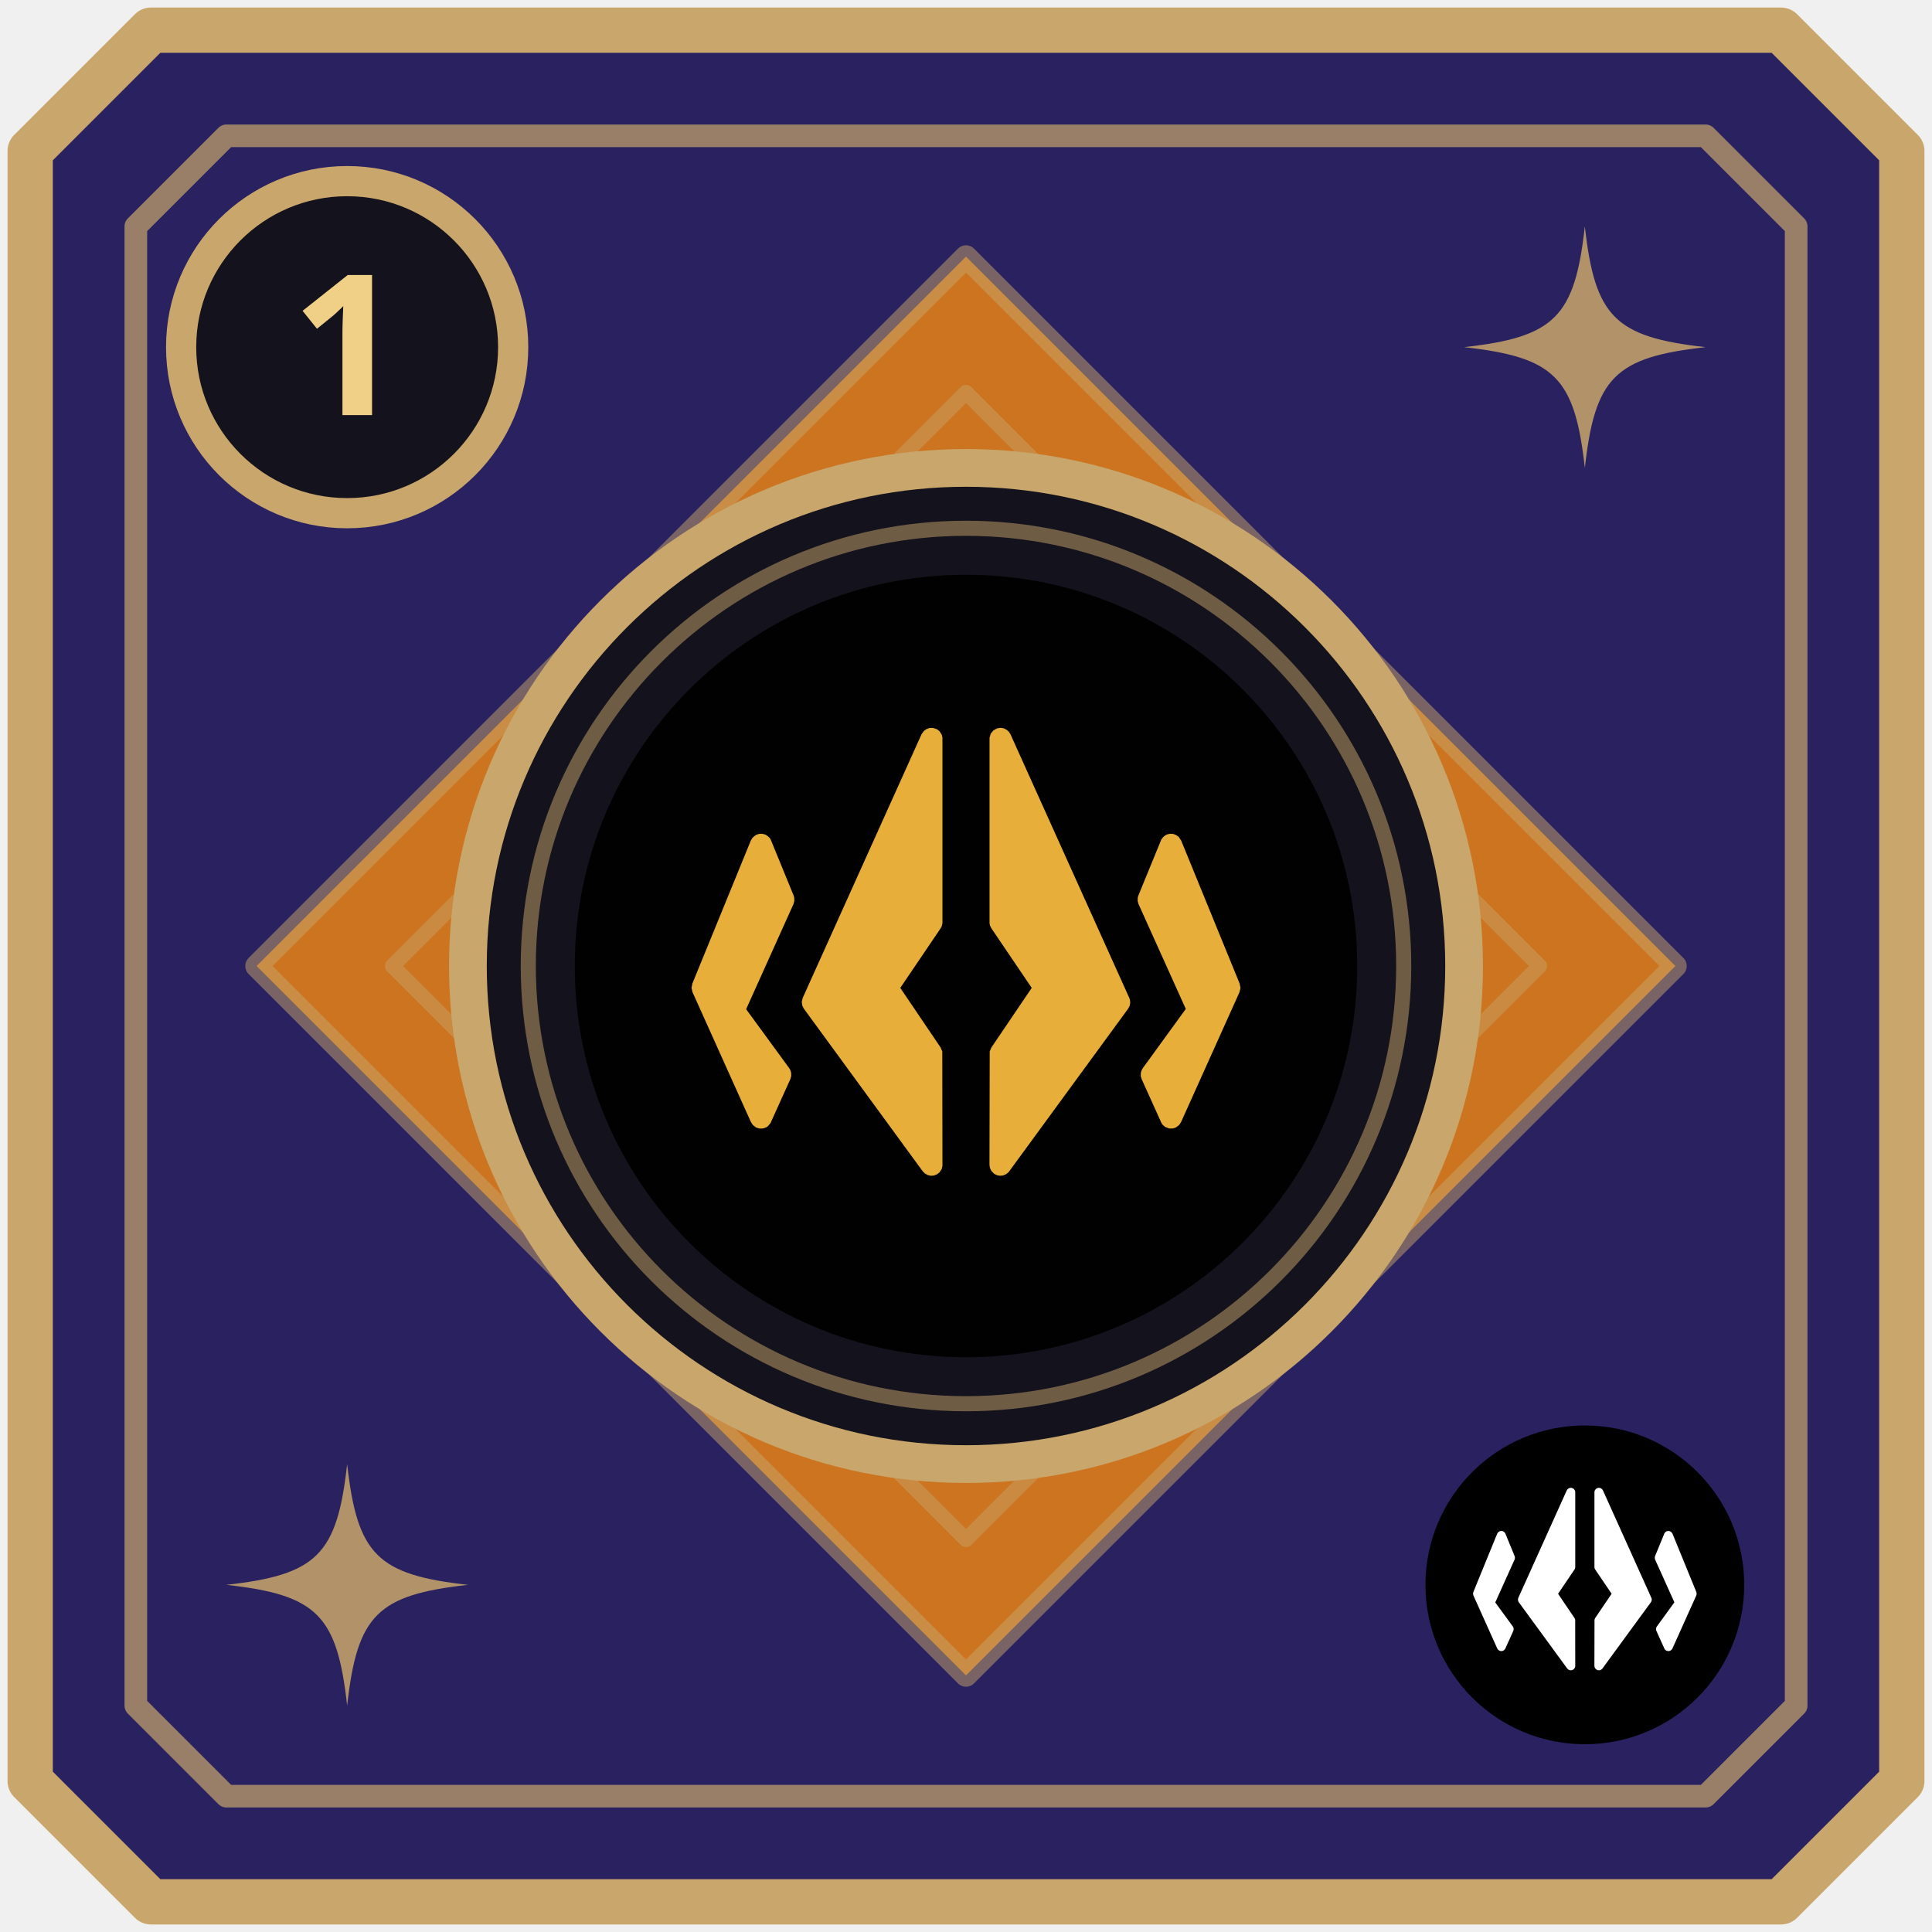
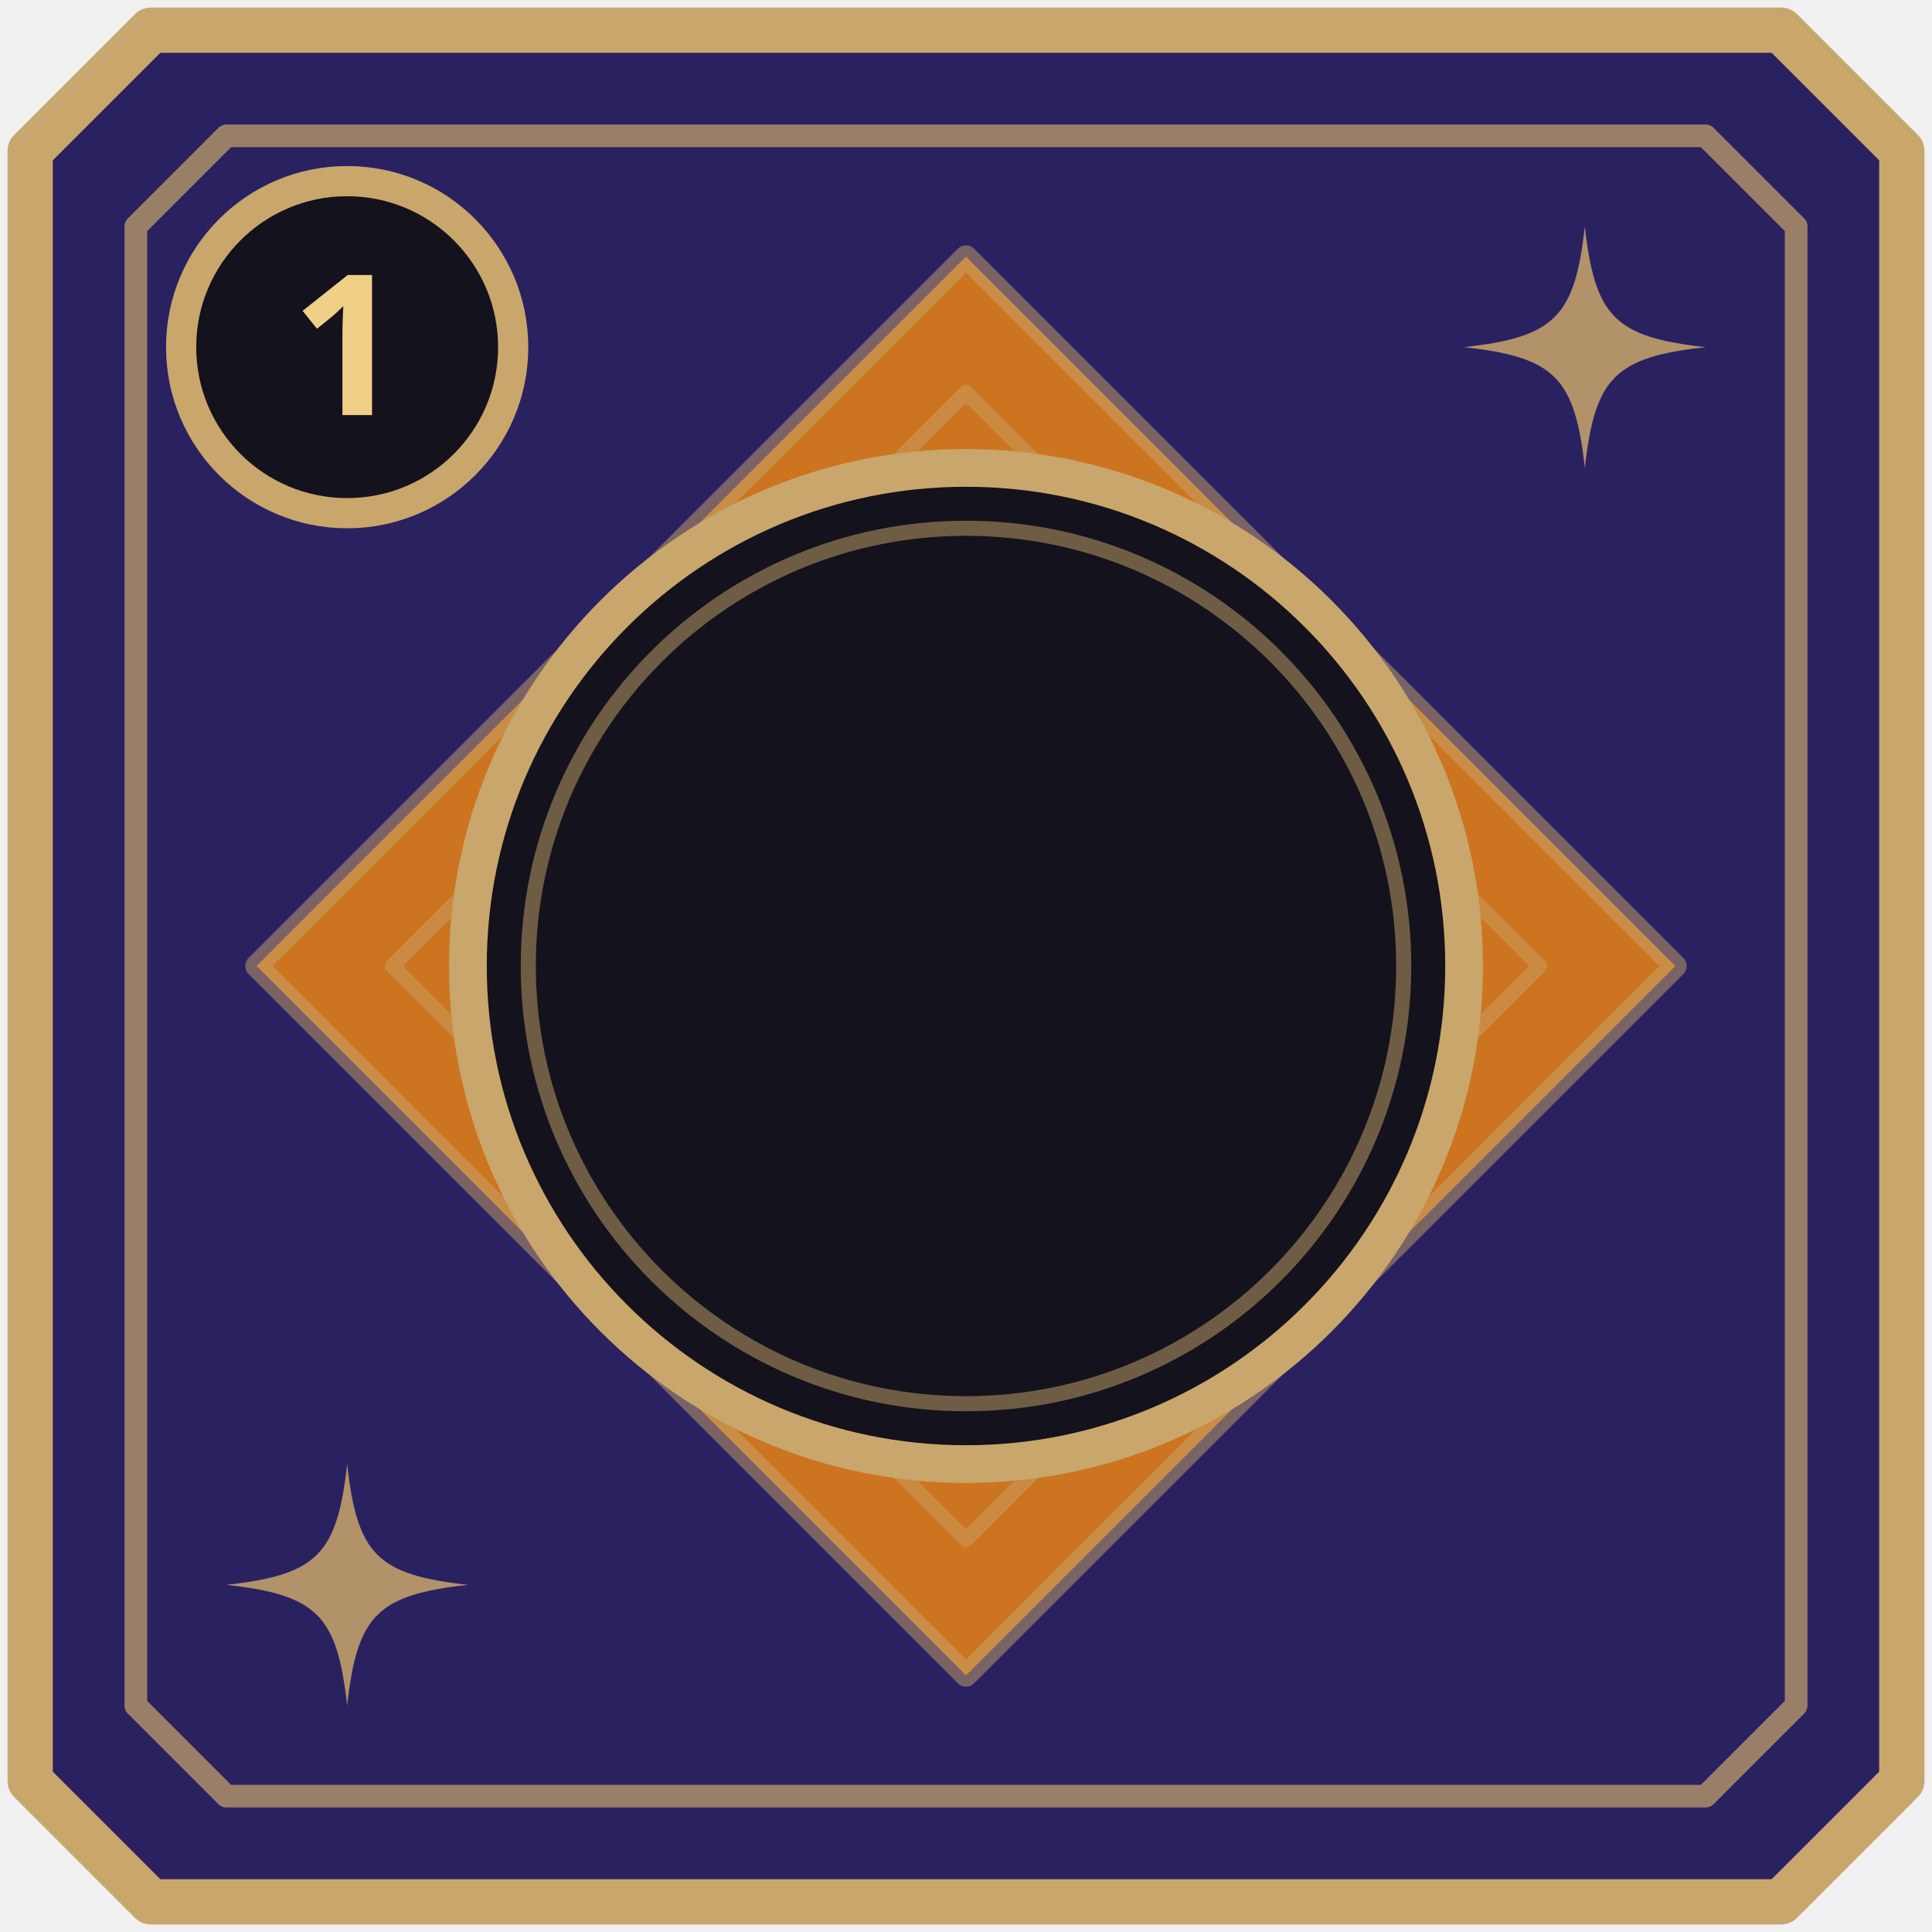
<svg xmlns="http://www.w3.org/2000/svg" viewBox="0 0 256 256">
  <polygon points="20,4 236,4 252,20 252,236 236,252 20,252 4,236 4,20" fill="#2A2160" />
  <polygon points="20,4 236,4 252,20 252,236 236,252 20,252 4,236 4,20" fill="none" stroke="#C9A66B" stroke-width="6" stroke-linejoin="round" />
  <polygon points="30,18 226,18 238,30 238,226 226,238 30,238 18,226 18,30" fill="none" stroke="#C9A66B" stroke-width="3" opacity=".7" stroke-linejoin="round" />
  <polygon points="128,34 222,128 128,222 34,128" fill="#CC7420" stroke="#C9A66B" stroke-width="3" stroke-opacity=".5" stroke-linejoin="round" />
  <polygon points="128,52 204,128 128,204 52,128" fill="#CC7420" stroke="#C9A66B" stroke-width="2" stroke-opacity=".45" stroke-linejoin="round" />
  <circle cx="128" cy="128" r="66" fill="#14121C" stroke="#C9A66B" stroke-width="5" />
  <circle cx="128" cy="128" r="58" fill="none" stroke="#C9A66B" stroke-width="2" opacity=".5" />
-   <g transform="translate(128,128) scale(.54)" opacity=".95">
-     <g transform="scale(.192) translate(-512,-512)">
-       <circle cx="512" cy="512" r="500" fill="#000" />
-       <g fill="#F2B63C">
-         <path d="M544.3,773.8L542.6,770.1L542.0,766.1L542.3,621.2L544.4,616.2L596.0,540.0L544.4,463.8L542.6,460.1L542.1,457.4L542.1,220.2L543.6,215.1L547.0,210.9L551.7,208.3L555.8,207.6L559.8,208.1L563.5,209.8L566.6,212.4L568.8,215.8L720.6,552.6L721.5,555.1L721.9,559.1L721.1,563.0L719.2,566.6L566.5,775.4L563.4,778.0L559.6,779.6L555.6,780.1L551.7,779.4L548.0,777.6ZM480.9,461.4L479.6,463.8L428.0,540.0L479.6,616.2L481.7,621.2L481.9,767.4L481.0,771.4L478.0,775.9L474.8,778.3L471.0,779.8L467.0,780.1L463.1,779.2L459.5,777.2L456.7,774.4L304.8,566.6L302.9,563.0L302.1,557.8L303.4,552.6L455.2,215.8L458.4,211.4L461.7,209.1L465.5,207.8L469.6,207.7L474.7,209.3L478.0,211.8L481.0,216.3L481.9,220.2L481.9,457.4ZM292.6,428.9L291.5,432.9L231.0,567.2L286.1,642.6L287.4,644.9L288.6,648.7L288.6,652.8L287.5,656.6L262.1,712.9L258.5,717.0L256.1,718.5L252.1,719.7L247.9,719.7L243.9,718.5L239.5,715.1L237.2,711.6L162.5,545.5L161.2,540.0L162.3,534.4L237.0,351.7L239.1,348.1L243.4,344.6L247.3,343.2L251.4,343.0L255.4,344.0L257.8,345.4L260.9,348.1L262.4,350.4L291.7,421.9L292.5,424.6ZM736.6,644.9L737.9,642.6L792.9,566.9L732.5,432.9L731.4,428.9L731.5,424.6L732.3,421.9L761.6,350.4L764.1,347.1L766.2,345.4L768.6,344.0L772.6,343.0L776.7,343.2L780.6,344.6L783.9,347.1L787.0,351.7L861.7,534.4L862.8,540.0L861.5,545.5L786.8,711.6L784.5,715.1L780.1,718.5L776.1,719.7L771.9,719.7L766.7,717.8L763.5,715.1L761.9,712.9L736.5,656.6L735.4,652.8L735.4,648.7Z" />
-       </g>
-     </g>
-   </g>
  <circle cx="46" cy="46" r="22" fill="#14121C" stroke="#C9A66B" stroke-width="4" />
  <text x="46" y="55" text-anchor="middle" font-family="system-ui,sans-serif" font-weight="800" font-size="26" fill="#F0CF86">1</text>
  <path transform="translate(210,46) scale(.667)" fill="#C9A66B" opacity=".85" d="M0,-24 C2,-6 6,-2 24,0 C6,2 2,6 0,24 C-2,6 -6,2 -24,0 C-6,-2 -2,-6 0,-24Z" />
  <path transform="translate(46,210) scale(.667)" fill="#C9A66B" opacity=".85" d="M0,-24 C2,-6 6,-2 24,0 C6,2 2,6 0,24 C-2,6 -6,2 -24,0 C-6,-2 -2,-6 0,-24Z" />
-   <g transform="translate(210,210) scale(.22)">
-     <g transform="scale(.192) translate(-512,-512)">
-       <circle cx="512" cy="512" r="500" fill="#000" />
-       <g fill="#fff">
-         <path d="M544.3,773.8L542.6,770.1L542.0,766.1L542.3,621.2L544.4,616.2L596.0,540.0L544.4,463.8L542.6,460.1L542.1,457.4L542.1,220.2L543.6,215.1L547.0,210.9L551.7,208.3L555.8,207.6L559.8,208.1L563.5,209.8L566.6,212.4L568.8,215.8L720.6,552.6L721.5,555.1L721.9,559.1L721.1,563.0L719.2,566.6L566.5,775.4L563.4,778.0L559.6,779.6L555.6,780.1L551.7,779.4L548.0,777.6ZM480.9,461.4L479.6,463.8L428.0,540.0L479.6,616.2L481.7,621.2L481.9,767.4L481.0,771.4L478.0,775.9L474.8,778.3L471.0,779.8L467.0,780.1L463.1,779.2L459.5,777.2L456.7,774.4L304.8,566.6L302.9,563.0L302.1,557.8L303.4,552.6L455.2,215.8L458.4,211.4L461.7,209.1L465.5,207.8L469.6,207.7L474.7,209.3L478.0,211.8L481.0,216.3L481.9,220.2L481.9,457.4ZM292.6,428.9L291.5,432.9L231.0,567.2L286.1,642.6L287.4,644.9L288.6,648.7L288.6,652.8L287.5,656.6L262.1,712.9L258.5,717.0L256.1,718.5L252.1,719.7L247.9,719.7L243.9,718.5L239.5,715.1L237.2,711.6L162.5,545.5L161.2,540.0L162.3,534.4L237.0,351.7L239.1,348.1L243.4,344.6L247.3,343.2L251.4,343.0L255.4,344.0L257.8,345.4L260.9,348.1L262.4,350.4L291.7,421.9L292.5,424.6ZM736.6,644.9L737.9,642.6L792.9,566.9L732.5,432.9L731.4,428.9L731.5,424.6L732.3,421.9L761.6,350.4L764.1,347.1L766.2,345.4L768.6,344.0L772.6,343.0L776.7,343.2L780.6,344.6L783.9,347.1L787.0,351.7L861.7,534.4L862.8,540.0L861.5,545.5L786.8,711.6L784.5,715.1L780.1,718.5L776.1,719.7L771.9,719.7L766.7,717.8L763.5,715.1L761.9,712.9L736.5,656.6L735.4,652.8L735.4,648.7Z" />
-       </g>
-     </g>
-   </g>
</svg>
